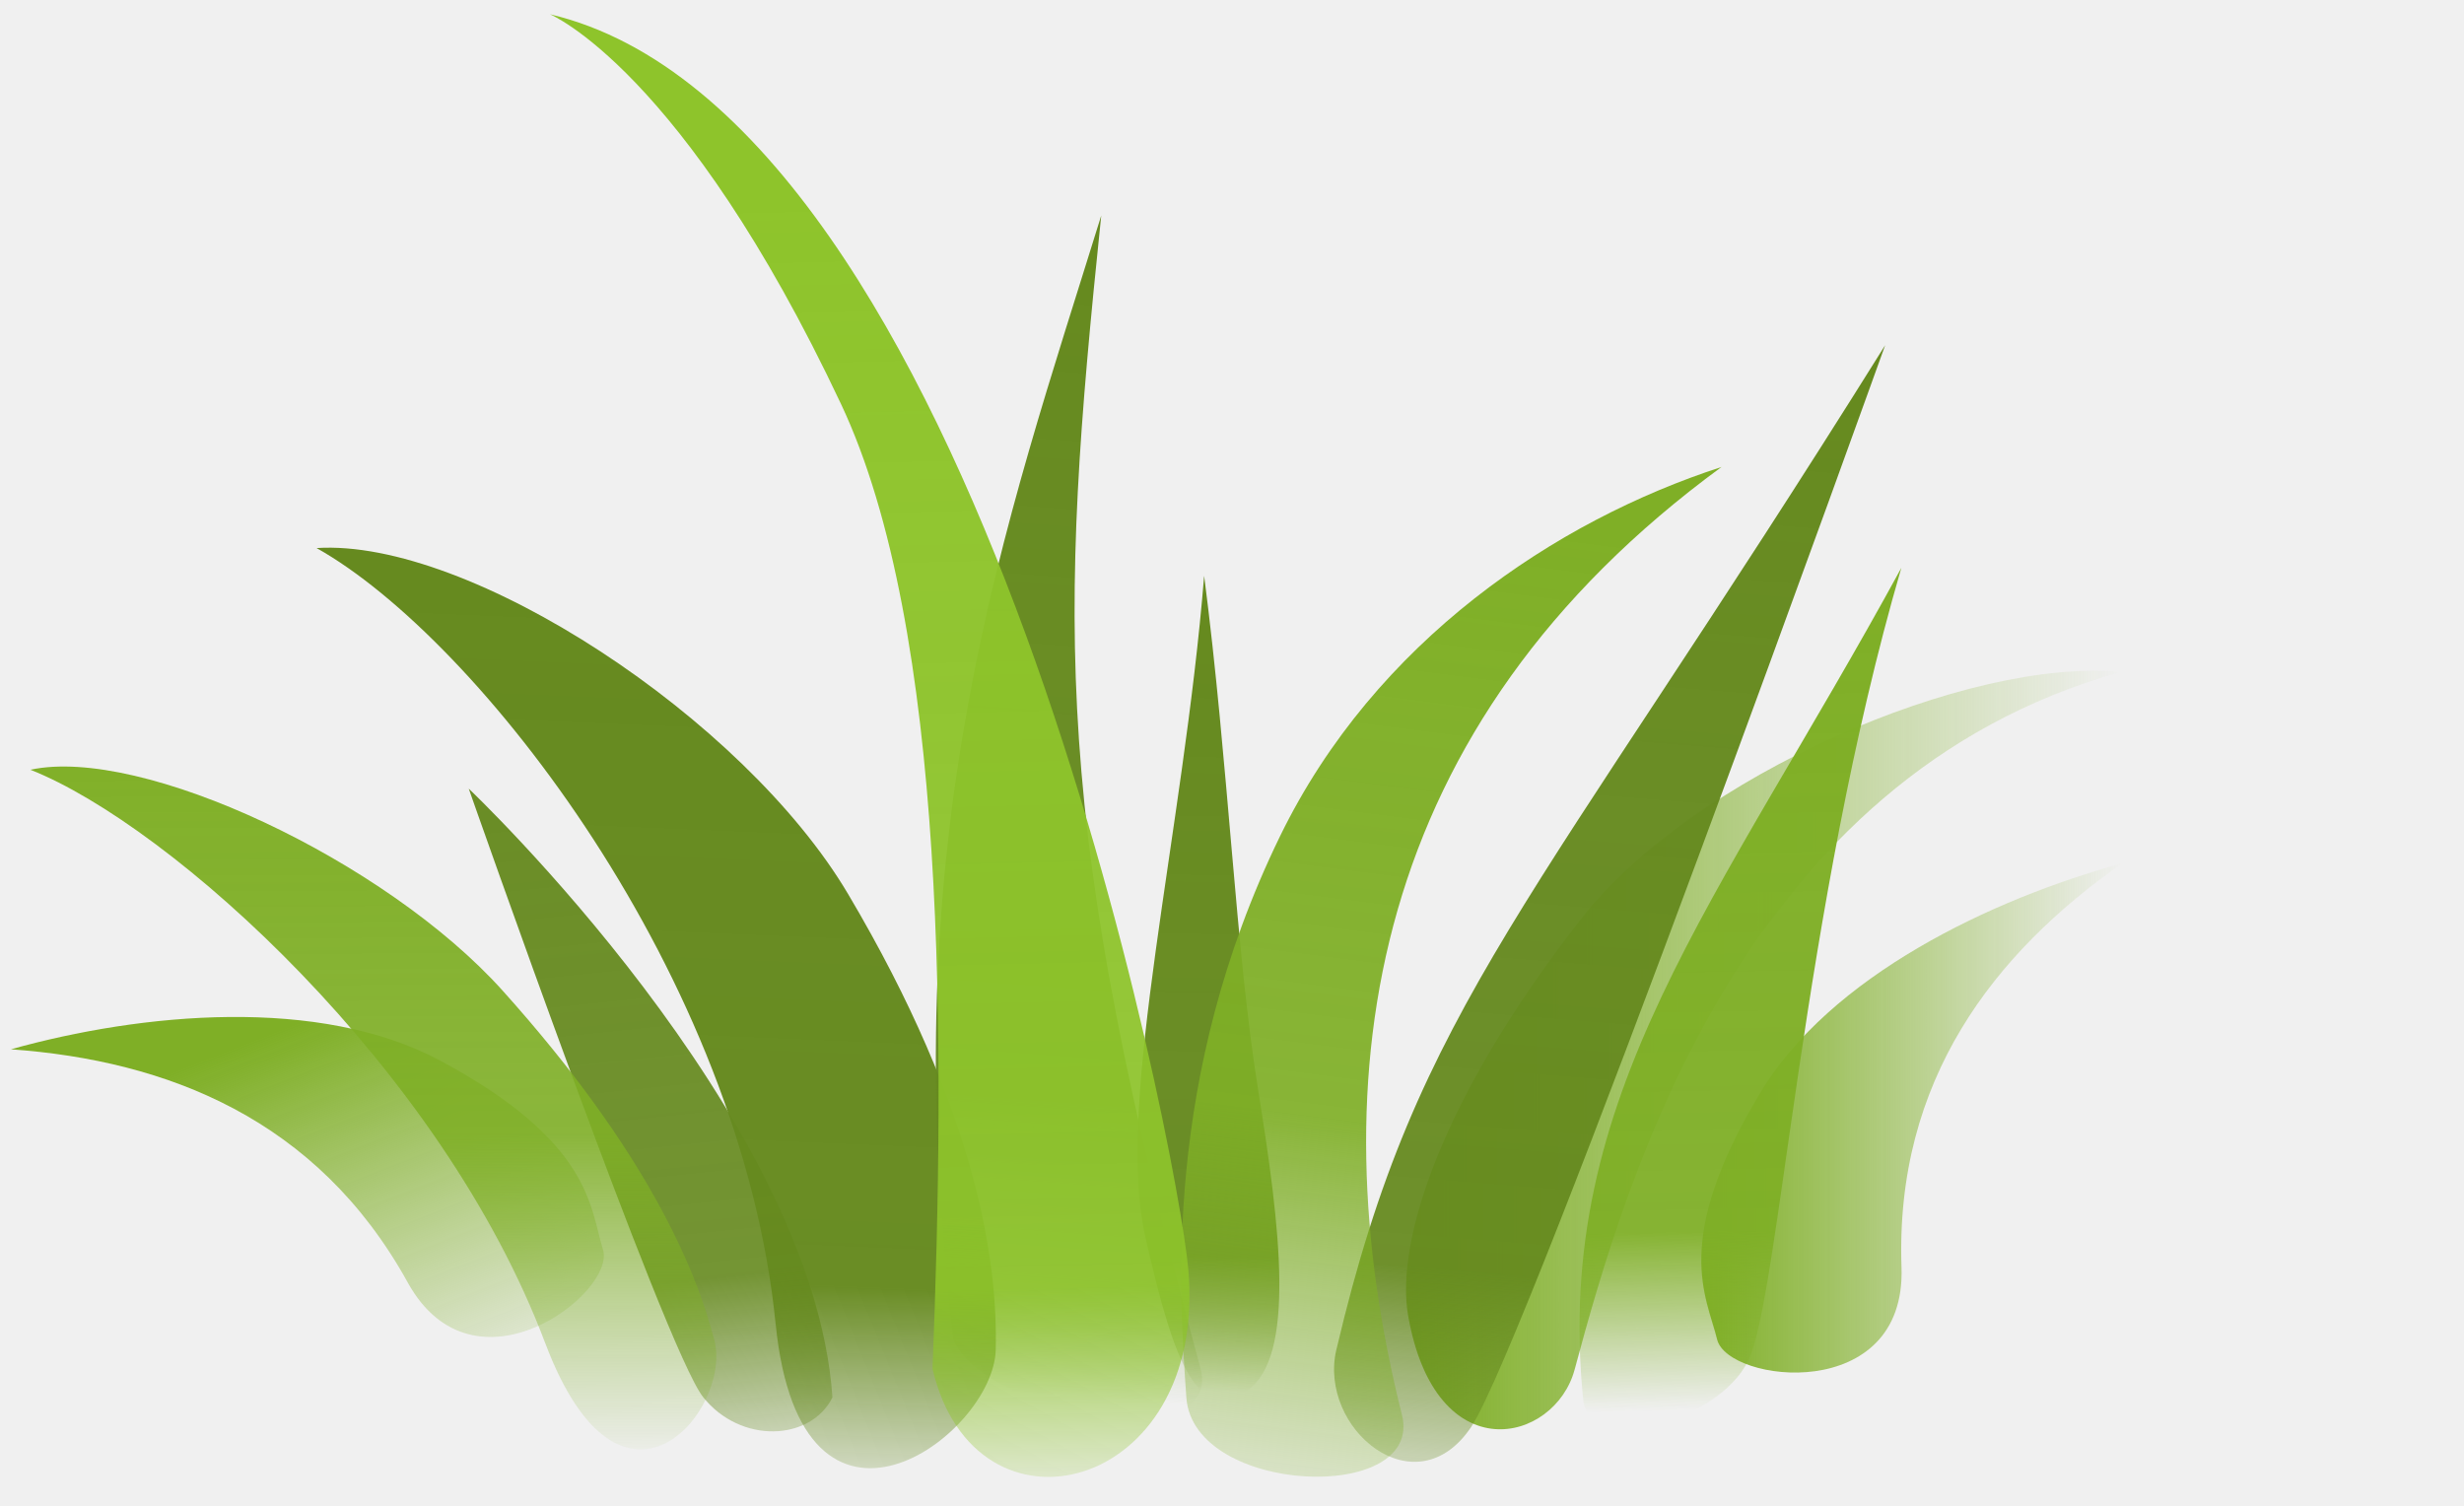
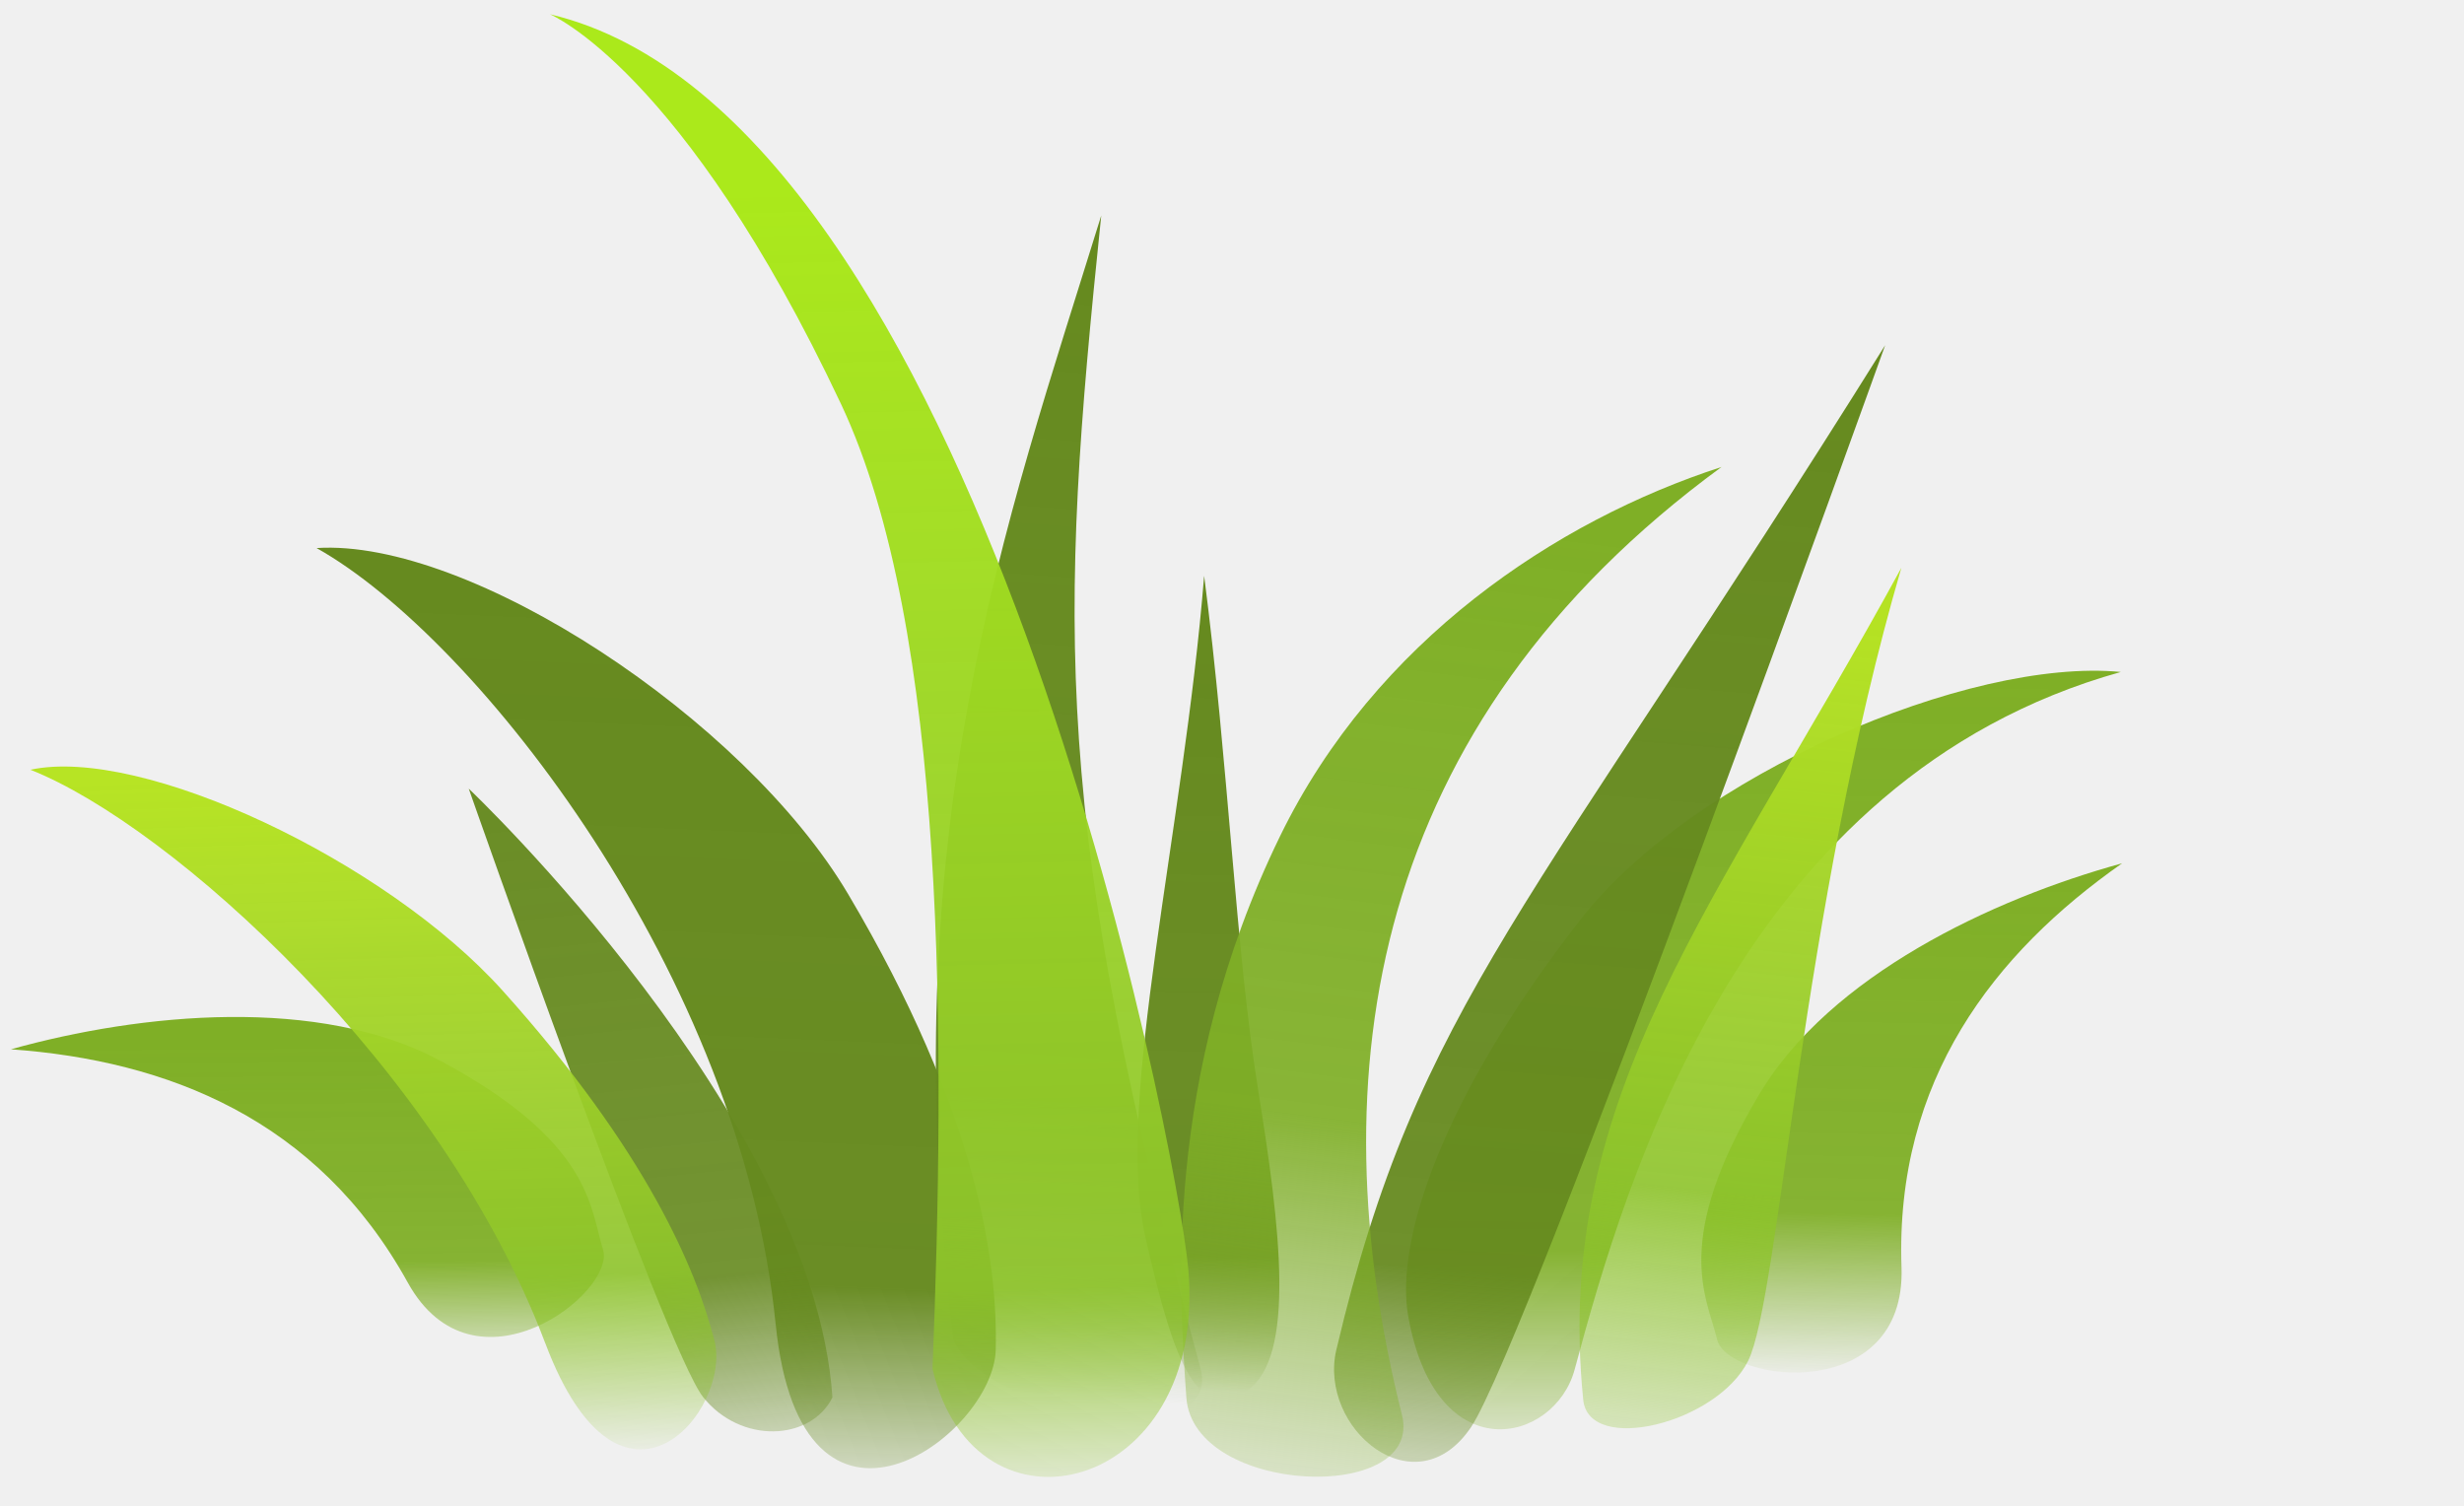
<svg xmlns="http://www.w3.org/2000/svg" xmlns:xlink="http://www.w3.org/1999/xlink" width="180" height="110" viewBox="0 0 47.625 29.104" version="1.1" id="svg2787" xml:space="preserve">
  <defs id="defs2784">
-     <linearGradient id="linearGradient60">
-       <stop style="stop-color:#7faf26;stop-opacity:1;" offset="0" id="stop58" />
-       <stop style="stop-color:#7faf26;stop-opacity:0.937;" offset="0.78" id="stop59" />
-       <stop style="stop-color:#7faf26;stop-opacity:0;" offset="1" id="stop60" />
+     <linearGradient id="linearGradient65">
+       <stop style="stop-color:#b5e223;stop-opacity:1;" offset="0" id="stop66" />
+       <stop style="stop-color:#8ec42b;stop-opacity:0.902;" offset="0.622" id="stop68" />
+       <stop style="stop-color:#8ec42b;stop-opacity:0;" offset="1" id="stop67" />
+     </linearGradient>
+     <linearGradient id="linearGradient62">
+       <stop style="stop-color:#b7e424;stop-opacity:1;" offset="0" id="stop63" />
+       <stop style="stop-color:#8ec42b;stop-opacity:0.898;" offset="0.726" id="stop65" />
+       <stop style="stop-color:#8ec42b;stop-opacity:0;" offset="1" id="stop64" />
+     </linearGradient>
+     <linearGradient id="linearGradient61">
+       <stop style="stop-color:#7faf26;stop-opacity:1;" offset="0" id="stop60" />
+       <stop style="stop-color:#7faf26;stop-opacity:0.937;" offset="0.71" id="stop62" />
+       <stop style="stop-color:#7faf26;stop-opacity:0;" offset="1" id="stop61" />
    </linearGradient>
    <linearGradient id="linearGradient57">
      <stop style="stop-color:#7faf26;stop-opacity:1;" offset="0" id="stop55" />
-       <stop style="stop-color:#7faf26;stop-opacity:0.937;" offset="0.072" id="stop56" />
+       <stop style="stop-color:#7faf26;stop-opacity:0.937;" offset="0.634" id="stop56" />
      <stop style="stop-color:#7faf26;stop-opacity:0;" offset="1" id="stop57" />
    </linearGradient>
    <linearGradient id="linearGradient51">
      <stop style="stop-color:#7faf26;stop-opacity:1;" offset="0" id="stop50" />
      <stop style="stop-color:#7faf26;stop-opacity:0.918;" offset="0.57" id="stop52" />
      <stop style="stop-color:#7faf26;stop-opacity:0;" offset="1" id="stop51" />
    </linearGradient>
-     <linearGradient id="linearGradient48">
-       <stop style="stop-color:#7faf26;stop-opacity:1;" offset="0" id="stop47" />
-       <stop style="stop-color:#7faf26;stop-opacity:0.894;" offset="0.562" id="stop49" />
-       <stop style="stop-color:#7faf26;stop-opacity:0;" offset="1" id="stop48" />
-     </linearGradient>
    <linearGradient id="linearGradient45">
      <stop style="stop-color:#7faf26;stop-opacity:1;" offset="0" id="stop44" />
-       <stop style="stop-color:#7faf26;stop-opacity:0.937;" offset="0.062" id="stop46" />
-       <stop style="stop-color:#7faf26;stop-opacity:0;" offset="1" id="stop45" />
+       <stop style="stop-color:#7faf26;stop-opacity:0.937;" offset="0.631" id="stop46" />
+       <stop style="stop-color:#7faf26;stop-opacity:0;" offset="0.93" id="stop45" />
    </linearGradient>
    <linearGradient id="linearGradient29">
      <stop style="stop-color:#7faf26;stop-opacity:1;" offset="0" id="stop30" />
      <stop style="stop-color:#7faf26;stop-opacity:0;" offset="1" id="stop31" />
    </linearGradient>
    <linearGradient id="linearGradient28">
      <stop style="stop-color:#668a1f;stop-opacity:1;" offset="0" id="stop27" />
      <stop style="stop-color:#668a1f;stop-opacity:0.937;" offset="0.765" id="stop29" />
      <stop style="stop-color:#668a1f;stop-opacity:0;" offset="1" id="stop28" />
    </linearGradient>
    <linearGradient id="linearGradient25">
      <stop style="stop-color:#668a1f;stop-opacity:1;" offset="0" id="stop24" />
      <stop style="stop-color:#668a1f;stop-opacity:0.957;" offset="0.826" id="stop26" />
      <stop style="stop-color:#668a1f;stop-opacity:0;" offset="1" id="stop25" />
    </linearGradient>
    <linearGradient id="linearGradient22">
      <stop style="stop-color:#668a1f;stop-opacity:1;" offset="0" id="stop21" />
      <stop style="stop-color:#668a1f;stop-opacity:0.953;" offset="0.728" id="stop23" />
      <stop style="stop-color:#668a1f;stop-opacity:0;" offset="1" id="stop22" />
    </linearGradient>
    <linearGradient id="linearGradient19">
      <stop style="stop-color:#668a1f;stop-opacity:1;" offset="0" id="stop18" />
      <stop style="stop-color:#668a1f;stop-opacity:0.902;" offset="0.757" id="stop20" />
      <stop style="stop-color:#668a1f;stop-opacity:0;" offset="1" id="stop19" />
    </linearGradient>
    <linearGradient id="linearGradient16">
      <stop style="stop-color:#668a1f;stop-opacity:1;" offset="0" id="stop15" />
      <stop style="stop-color:#668a1f;stop-opacity:0.973;" offset="0.746" id="stop17" />
      <stop style="stop-color:#668a1f;stop-opacity:0;" offset="1" id="stop16" />
    </linearGradient>
    <linearGradient id="linearGradient5">
      <stop style="stop-color:#668a1f;stop-opacity:1;" offset="0" id="stop6" />
      <stop style="stop-color:#668a1f;stop-opacity:0;" offset="1" id="stop7" />
    </linearGradient>
    <linearGradient id="linearGradient1">
-       <stop style="stop-color:#8ec42b;stop-opacity:1;" offset="0" id="stop3" />
+       <stop style="stop-color:#abe91b;stop-opacity:1;" offset="0" id="stop3" />
      <stop style="stop-color:#8ec42b;stop-opacity:0.914;" offset="0.822" id="stop5" />
      <stop style="stop-color:#8ec42b;stop-opacity:0;" offset="1" id="stop4" />
    </linearGradient>
    <mask maskUnits="userSpaceOnUse" id="mask10222">
      <circle style="fill:#ffffff;fill-opacity:1;fill-rule:evenodd;stroke-width:0.224" id="circle10224" cx="13.229" cy="14.817" r="11" />
    </mask>
    <radialGradient xlink:href="#linearGradient21516" id="radialGradient21518" cx="-7.833" cy="20.577" fx="-7.833" fy="20.577" r="6.366" gradientTransform="matrix(1.522001,0.04167771,-0.04066124,0.4355475,38.25531,29.55475)" gradientUnits="userSpaceOnUse" />
    <linearGradient id="linearGradient21516">
      <stop style="stop-color:#010101;stop-opacity:1;" offset="0" id="stop21512" />
      <stop style="stop-color:#010101;stop-opacity:0.933;" offset="0.191" id="stop1" />
      <stop style="stop-color:#010101;stop-opacity:0.047;" offset="0.875" id="stop2" />
      <stop style="stop-color:#010101;stop-opacity:0.009;" offset="1" id="stop21514" />
    </linearGradient>
    <filter style="color-interpolation-filters:sRGB" id="filter1" x="-0.028" y="-0.046" width="1.057" height="1.092">
      <feGaussianBlur stdDeviation="0.197 0.065" id="feGaussianBlur1" />
    </filter>
    <filter style="color-interpolation-filters:sRGB" id="filter2" x="-0.12" y="-0.36" width="1.24" height="1.719">
      <feGaussianBlur stdDeviation="0.466" id="feGaussianBlur2" />
    </filter>
    <linearGradient xlink:href="#linearGradient15170" id="linearGradient15172" x1="-15.649" y1="17.282" x2="2.072" y2="20.393" gradientUnits="userSpaceOnUse" gradientTransform="matrix(0.6845767,0,0,0.7304366,-7.945274,38.09015)" />
    <linearGradient id="linearGradient15170">
      <stop style="stop-color:#dccd9a;stop-opacity:1;" offset="0" id="stop15166" />
      <stop style="stop-color:#aa4400;stop-opacity:0.938;" offset="1" id="stop15168" />
    </linearGradient>
    <linearGradient xlink:href="#linearGradient17471" id="linearGradient17473" x1="-17.019" y1="7.672" x2="3.337" y2="7.662" gradientUnits="userSpaceOnUse" gradientTransform="matrix(0.711392,0,0,0.6077526,-7.818108,38.74374)" />
    <linearGradient id="linearGradient17471">
      <stop style="stop-color:#fae8c9;stop-opacity:1;" offset="0" id="stop17467" />
      <stop style="stop-color:#dc8427;stop-opacity:1;" offset="1" id="stop17469" />
    </linearGradient>
    <linearGradient xlink:href="#linearGradient21349" id="linearGradient21351" x1="-15.673" y1="6.808" x2="2.096" y2="6.808" gradientUnits="userSpaceOnUse" gradientTransform="matrix(0.7360405,0,0,0.6723054,-7.669073,38.4624)" />
    <linearGradient id="linearGradient21349">
      <stop style="stop-color:#c38e66;stop-opacity:1;" offset="0" id="stop21345" />
      <stop style="stop-color:#8b5b37;stop-opacity:1;" offset="1" id="stop21347" />
    </linearGradient>
    <linearGradient xlink:href="#linearGradient16633" id="linearGradient16635" x1="-17.009" y1="10.926" x2="3.432" y2="10.926" gradientUnits="userSpaceOnUse" gradientTransform="matrix(0.6845767,0,0,0.4823998,-7.945274,40.05489)" />
    <linearGradient id="linearGradient16633">
      <stop style="stop-color:#d7b088;stop-opacity:1;" offset="0" id="stop16629" />
      <stop style="stop-color:#8c2d07;stop-opacity:1;" offset="1" id="stop16631" />
    </linearGradient>
    <linearGradient xlink:href="#linearGradient1" id="linearGradient4" x1="19.878" y1="3.51" x2="20.491" y2="29.511" gradientUnits="userSpaceOnUse" />
    <linearGradient xlink:href="#linearGradient5" id="linearGradient7" x1="-3.777" y1="38.324" x2="0.344" y2="38.324" gradientUnits="userSpaceOnUse" />
    <linearGradient xlink:href="#linearGradient5" id="linearGradient8" x1="-24.675" y1="40.127" x2="-16.702" y2="40.127" gradientUnits="userSpaceOnUse" />
    <linearGradient xlink:href="#linearGradient5" id="linearGradient9" x1="-10.179" y1="39.913" x2="-3.573" y2="39.913" gradientUnits="userSpaceOnUse" />
    <linearGradient xlink:href="#linearGradient5" id="linearGradient10" x1="-18.065" y1="40.305" x2="-12.199" y2="40.305" gradientUnits="userSpaceOnUse" />
    <linearGradient xlink:href="#linearGradient28" id="linearGradient11" x1="30.635" y1="7.113" x2="28.786" y2="30.014" gradientUnits="userSpaceOnUse" />
    <linearGradient xlink:href="#linearGradient25" id="linearGradient12" x1="23.287" y1="11.792" x2="22.978" y2="26.893" gradientUnits="userSpaceOnUse" />
    <linearGradient xlink:href="#linearGradient22" id="linearGradient13" x1="21.588" y1="5.285" x2="19.985" y2="26.936" gradientUnits="userSpaceOnUse" />
    <linearGradient xlink:href="#linearGradient19" id="linearGradient14" x1="11.66" y1="10.354" x2="13.64" y2="29.355" gradientUnits="userSpaceOnUse" />
    <linearGradient xlink:href="#linearGradient16" id="linearGradient15" x1="12.169" y1="11.031" x2="11.398" y2="29.282" gradientUnits="userSpaceOnUse" />
    <linearGradient xlink:href="#linearGradient29" id="linearGradient31" x1="20.583" y1="20.835" x2="24.058" y2="20.835" gradientUnits="userSpaceOnUse" />
    <linearGradient xlink:href="#linearGradient29" id="linearGradient32" x1="26.972" y1="11.202" x2="35.475" y2="11.202" gradientUnits="userSpaceOnUse" />
    <linearGradient xlink:href="#linearGradient29" id="linearGradient33" x1="23.982" y1="25.375" x2="29.917" y2="25.375" gradientUnits="userSpaceOnUse" />
    <linearGradient xlink:href="#linearGradient29" id="linearGradient34" x1="22.803" y1="14.275" x2="25.882" y2="14.275" gradientUnits="userSpaceOnUse" />
    <linearGradient xlink:href="#linearGradient29" id="linearGradient35" x1="19.332" y1="29.624" x2="23.245" y2="29.624" gradientUnits="userSpaceOnUse" />
    <linearGradient xlink:href="#linearGradient29" id="linearGradient36" x1="15.742" y1="21.221" x2="21.202" y2="21.221" gradientUnits="userSpaceOnUse" />
    <linearGradient xlink:href="#linearGradient29" id="linearGradient37" x1="26.471" y1="11.241" x2="35.377" y2="11.241" gradientUnits="userSpaceOnUse" />
    <linearGradient xlink:href="#linearGradient29" id="linearGradient38" x1="26.329" y1="11.473" x2="36.088" y2="11.473" gradientUnits="userSpaceOnUse" />
    <linearGradient xlink:href="#linearGradient29" id="linearGradient39" x1="26.436" y1="11.796" x2="34.415" y2="11.796" gradientUnits="userSpaceOnUse" />
    <linearGradient xlink:href="#linearGradient29" id="linearGradient40" x1="26.298" y1="21.169" x2="30.746" y2="21.169" gradientUnits="userSpaceOnUse" />
    <linearGradient xlink:href="#linearGradient51" id="linearGradient41" x1="27.233" y1="9.784" x2="24.573" y2="30.535" gradientUnits="userSpaceOnUse" />
-     <linearGradient xlink:href="#linearGradient29" id="linearGradient42" x1="27.176" y1="20.295" x2="40.992" y2="20.295" gradientUnits="userSpaceOnUse" />
-     <linearGradient xlink:href="#linearGradient48" id="linearGradient43" x1="5.988" y1="13.714" x2="6.044" y2="28.365" gradientUnits="userSpaceOnUse" />
-     <linearGradient xlink:href="#linearGradient45" id="linearGradient44" x1="32.883" y1="21.607" x2="41.017" y2="21.607" gradientUnits="userSpaceOnUse" />
-     <linearGradient xlink:href="#linearGradient60" id="linearGradient54" x1="35.452" y1="11.501" x2="35.752" y2="27.201" gradientUnits="userSpaceOnUse" />
-     <linearGradient xlink:href="#linearGradient57" id="linearGradient55" x1="4.8" y1="20.151" x2="7.95" y2="28.201" gradientUnits="userSpaceOnUse" />
+     <linearGradient xlink:href="#linearGradient61" id="linearGradient42" x1="34.127" y1="12.895" x2="33.892" y2="28.846" gradientUnits="userSpaceOnUse" />
+     <linearGradient xlink:href="#linearGradient45" id="linearGradient44" x1="35.533" y1="16.507" x2="35.316" y2="27.507" gradientUnits="userSpaceOnUse" />
+     <linearGradient xlink:href="#linearGradient57" id="linearGradient55" x1="4.8" y1="20.151" x2="4.85" y2="26.851" gradientUnits="userSpaceOnUse" />
+     <linearGradient xlink:href="#linearGradient62" id="linearGradient64" x1="6.488" y1="14.964" x2="6.894" y2="28.465" gradientUnits="userSpaceOnUse" />
+     <linearGradient xlink:href="#linearGradient65" id="linearGradient67" x1="35.03" y1="11.94" x2="33.1" y2="29.841" gradientUnits="userSpaceOnUse" />
  </defs>
  <g id="layer1">
    <path style="opacity:1;fill:url(#linearGradient15);fill-opacity:1;stroke:#fff7f7;stroke-width:0;stroke-dasharray:none" d="M 14.991,25.586 C 14.327,18.887 9.244,12.346 6.119,10.593 c 2.949,-0.19 8.259,3.288 10.272,6.685 2.513,4.239 2.895,7.151 2.855,8.812 -0.041,1.662 -3.766,4.426 -4.254,-0.504 z" id="path1-3-7" />
    <path style="opacity:1;fill:url(#linearGradient14);fill-opacity:1;stroke:#fff7f7;stroke-width:0;stroke-dasharray:none" d="m 16.09,27.01 c -0.42,0.841 -1.772,0.909 -2.501,-0.008 -0.729,-0.917 -4.529,-11.759 -4.529,-11.759 0,0 6.656,6.306 7.03,11.767 z" id="path3" />
    <path style="opacity:1;fill:url(#linearGradient13);fill-opacity:1;stroke:#fff7f7;stroke-width:0;stroke-dasharray:none" d="m 18.427,25.888 c 0.6,1.456 5.236,2.257 4.777,0.565 -2.879,-10.629 -2.745,-14.327 -1.919,-22.287 -1.853,5.983 -4.052,11.941 -2.858,21.722 z" id="path3-1-9" />
    <path style="opacity:1;fill:url(#linearGradient12);fill-opacity:1;stroke:#fff7f7;stroke-width:0;stroke-dasharray:none" d="m 23.274,11.129 c -0.397,4.946 -1.721,10.156 -1.144,12.742 0.577,2.586 1.047,3.645 1.982,3 0.934,-0.645 0.638,-3.13 0.205,-5.808 -0.433,-2.678 -0.574,-6.313 -1.043,-9.934 z" id="path4" />
    <path style="opacity:1;fill:url(#linearGradient55);fill-opacity:1;stroke:#fff7f7;stroke-width:0;stroke-dasharray:none" d="M 7.88,24.787 C 6.132,21.623 3.227,20.498 0.211,20.281 2.734,19.577 6.174,19.246 8.513,20.503 c 2.92,1.568 2.887,2.824 3.142,3.651 0.255,0.827 -2.489,2.961 -3.775,0.633 z" id="path1" />
    <path style="opacity:1;fill:url(#linearGradient44);fill-opacity:1;stroke:#fff7f7;stroke-width:0;stroke-dasharray:none" d="m 36.753,24.491 c -0.126,-3.612 1.788,-6.07 4.264,-7.805 -2.526,0.692 -5.647,2.176 -7.008,4.456 -1.699,2.846 -1.026,3.906 -0.82,4.747 0.206,0.841 3.657,1.261 3.564,-1.397 z" id="path1-0" />
-     <path style="opacity:1;fill:url(#linearGradient43);fill-opacity:1;stroke:#fff7f7;stroke-width:0;stroke-dasharray:none" d="M 10.538,25.96 C 8.541,20.655 3.301,15.95 0.588,14.878 2.734,14.411 7.455,16.634 9.712,19.144 c 2.816,3.133 3.754,5.428 4.097,6.766 0.343,1.337 -1.801,3.953 -3.27,0.05 z" id="path1-3" />
+     <path style="opacity:1;fill:url(#linearGradient64);fill-opacity:1;stroke:#fff7f7;stroke-width:0;stroke-dasharray:none" d="M 10.538,25.96 C 8.541,20.655 3.301,15.95 0.588,14.878 2.734,14.411 7.455,16.634 9.712,19.144 c 2.816,3.133 3.754,5.428 4.097,6.766 0.343,1.337 -1.801,3.953 -3.27,0.05 z" id="path1-3" />
    <path style="opacity:1;fill:url(#linearGradient42);fill-opacity:1;stroke:#fff7f7;stroke-width:0;stroke-dasharray:none" d="m 30.435,26.472 c 0.991,-3.692 3.242,-11.441 10.557,-13.484 -2.938,-0.285 -8.281,2.011 -10.437,4.776 -2.691,3.451 -3.593,6.223 -3.337,7.673 0.534,3.021 2.835,2.458 3.217,1.034 z" id="path1-3-7-2" />
    <path style="opacity:1;fill:url(#linearGradient11);fill-opacity:1;stroke:#fff7f7;stroke-width:0;stroke-dasharray:none" d="m 25.83,26.083 c -0.359,1.527 1.526,3.102 2.603,1.501 1.076,-1.601 8.004,-20.912 8.004,-20.912 -6.833,10.94 -9.033,12.725 -10.606,19.411 z" id="path3-1" />
    <path style="opacity:1;fill:url(#linearGradient41);fill-opacity:1;stroke:#fff7f7;stroke-width:0;stroke-dasharray:none" d="M 33.274,9.026 C 30.079,10.06 26.579,12.392 24.743,16.158 c -2.291,4.7 -1.942,8.958 -1.813,10.851 0.129,1.893 4.602,2.067 4.167,0.336 C 25.444,20.765 26.47,14.008 33.274,9.026 Z" id="path1-3-7-3" />
    <path style="opacity:1;fill:url(#linearGradient4);fill-opacity:1;stroke:#fff7f7;stroke-width:0;stroke-dasharray:none" d="M 18.024,26.455 C 18.268,20.259 18.316,12.18 16.255,7.808 13.204,1.335 10.628,0.275 10.628,0.275 18.91,2.227 22.765,22.216 22.969,24.541 c 0.378,4.318 -4.126,5.435 -4.945,1.915 z" id="path2" />
-     <path style="opacity:1;fill:url(#linearGradient54);fill-opacity:1;stroke:#fff7f7;stroke-width:0;stroke-dasharray:none" d="m 30.601,27.055 c 0.107,1.066 2.587,0.458 3.188,-0.753 0.6,-1.212 1.033,-8.725 2.961,-15.327 -3.553,6.512 -6.742,10.196 -6.149,16.08 z" id="path3-0" />
+     <path style="opacity:1;fill:url(#linearGradient67);fill-opacity:1;stroke:#fff7f7;stroke-width:0;stroke-dasharray:none" d="m 30.601,27.055 c 0.107,1.066 2.587,0.458 3.188,-0.753 0.6,-1.212 1.033,-8.725 2.961,-15.327 -3.553,6.512 -6.742,10.196 -6.149,16.08 z" id="path3-0" />
    <path style="fill:#409517;fill-opacity:1;stroke:#fff7f7;stroke-width:0" d="m -11.727,42.498 c 0.143,-3.042 -0.995,-5.915 -2.358,-6.535 -1.976,-0.9 -4.798,0.022 -7.437,3.703 -0.288,0.402 0.314,0.135 0.932,-0.657 0.584,-0.748 3.366,-4.025 6.261,-2.611 0.817,0.399 1.511,2.174 1.739,3.431 0.336,1.848 0.054,3.214 0.863,2.67 z" id="path15" />
    <path id="path21510" style="opacity:0.189;fill:url(#radialGradient21518);fill-rule:evenodd;stroke-width:0.242;filter:url(#filter1)" transform="matrix(1.034154,-0.02989991,0.03742146,1.057087,-40.59852,14.27281)" d="m 33.591,39.179 c 3e-6,0.521 -2.154,1.689 -8.391,1.45 -5.692,-0.219 -8.034,-1.278 -8.034,-1.8 2e-6,-0.521 -1.982,-1.694 7.848,-1.565 10.106,0.132 8.576,1.394 8.576,1.915 z" />
    <ellipse style="opacity:0.28;mix-blend-mode:normal;fill:#000000;fill-opacity:1;stroke:#ffffff;stroke-width:0;stroke-linecap:round;filter:url(#filter2)" id="path2-6" cx="15.38" cy="38.044" rx="4.667" ry="1.556" transform="matrix(0.9457774,0,0,0.9335553,-26.96361,18.21549)" />
    <path id="path14647-2-1-5" style="fill:url(#linearGradient15172);fill-opacity:1;fill-rule:evenodd;stroke:#44b2c8;stroke-width:0;stroke-dasharray:none;stroke-opacity:1" d="m -18.568,46.123 1.696,7.371 c 4e-5,0.999 2.177,1.558 4.164,1.558 1.987,-1.7e-5 4.127,-0.559 4.127,-1.558 l 1.961,-7.371 z" />
    <path id="path14647-5" style="fill:url(#linearGradient17473);fill-opacity:1;fill-rule:evenodd;stroke:#44b2c8;stroke-width:0;stroke-dasharray:none;stroke-opacity:1" d="m -12.647,41.357 c -4.02,-1.9e-5 -7.278,0.917 -7.278,2.049 -5.29e-4,1.132 3.153,2.118 7.173,2.118 4.02,2e-5 7.272,-0.855 7.265,-2.118 -8.6e-5,-1.132 -3.14,-2.049 -7.159,-2.049 z m -0.015,0.646 c 3.491,3.5e-5 6.361,0.507 6.36,1.317 1.18e-4,0.81 -2.816,1.276 -6.307,1.276 -3.491,1.2e-5 -6.334,-0.466 -6.334,-1.276 -1.19e-4,-0.81 2.789,-1.317 6.28,-1.317 z" />
    <path id="path14647-9-6" style="fill:url(#linearGradient21351);fill-opacity:1;fill-rule:evenodd;stroke:#44b2c8;stroke-width:0;stroke-dasharray:none;stroke-opacity:1" d="m -12.666,41.902 c -3.612,-1.4e-5 -6.412,0.689 -6.357,1.455 -0.036,0.281 0.445,0.596 0.901,0.633 1.243,-0.718 3.062,-0.975 5.612,-0.976 2.433,5.7e-5 4.45,0.203 5.734,0.869 0.28,-0.118 0.63,-0.297 0.631,-0.489 1.25e-4,-0.896 -2.909,-1.492 -6.521,-1.492 z" />
    <path id="path14647-9-3" style="fill:#362c25;fill-opacity:1;fill-rule:evenodd;stroke:#44b2c8;stroke-width:0;stroke-dasharray:none;stroke-opacity:1" d="m -12.48,42.976 c -2.385,2.52e-4 -4.473,0.223 -5.819,0.98 0.975,0.469 3.31,0.752 5.738,0.752 2.563,-3.07e-4 4.916,-0.333 5.801,-0.84 -1.512,-0.714 -3.444,-0.892 -5.72,-0.892 z" />
    <path id="path14647-2-2" style="fill:url(#linearGradient16635);fill-opacity:1;fill-rule:evenodd;stroke:#44b2c8;stroke-width:0;stroke-dasharray:none;stroke-opacity:1" d="m -19.71,43.865 0.466,1.185 c 0.194,0.492 0.407,0.997 0.579,1.401 0.42,0.984 4.004,1.013 5.912,1.02 3.202,0.012 6.185,-0.593 6.591,-1.965 l 0.467,-1.578 c -0.374,0.621 -3.776,1.322 -7.182,1.322 -3.406,-4.15e-4 -6.251,-0.606 -6.832,-1.385 z" />
    <path id="path14" style="fill:#409517;fill-opacity:1;stroke:#fff7f7;stroke-width:0" d="m -4.372,24.095 c -2.325,0.523 -1.747,3.245 0.038,3.133 0.724,-0.045 0.744,-0.778 0.264,-0.652 -1.765,0.465 -1.859,-1.78 0.028,-2.146 3.04,-0.59 3.604,2.928 1.971,4.425 -1.388,1.272 -2.834,1.653 -3.967,2.432 -2.302,1.582 -3.328,3.58 -4.08,5.609 -0.32,0.863 -1.149,3.308 -1.152,4.688 -0.003,1.413 0.272,1.132 0.564,0.93 0.191,-3.252 1.354,-8.029 4.771,-10.683 1.707,-1.326 2.702,-1.427 4.072,-2.568 2.153,-1.793 1.125,-5.986 -2.509,-5.168 z" />
    <path id="path16" style="fill:#409517;fill-opacity:1;stroke:#fff7f7;stroke-width:0" d="m 1.599,35.51 c -0.295,0.004 -0.464,0.175 -0.502,0.391 -0.059,0.344 0.315,0.314 0.467,0.222 0.152,-0.092 0.458,-0.038 0.451,0.21 -0.011,0.415 -0.342,0.67 -0.515,0.774 -0.745,0.444 -1.963,-0.299 -4.09,-0.933 -3.39,-1.009 -4.684,2.534 -6.435,5.806 -0.07,2.503 0.187,0.421 1.788,-2.246 1.601,-2.666 3.025,-3.674 5.125,-3.011 1.123,0.355 2.465,1.44 3.737,0.785 0.854,-0.439 1.008,-1.35 0.476,-1.793 -0.156,-0.13 -0.325,-0.209 -0.502,-0.206 z" />
    <path style="fill:#409517;fill-opacity:1;stroke:#fff7f7;stroke-width:0" d="m -11.762,42.561 c -0.438,-0.983 1.606,-4.933 0.534,-10.866 -0.544,-3.006 0.774,-7.153 -1.915,-9.014 -3.605,-2.496 -7.892,0.716 -8.96,3.521 -1.029,2.702 1.508,3.676 2.133,2.916 0.747,-0.909 -0.301,-1.088 -0.522,-0.58 -0.221,0.508 -1.181,-0.133 -1.294,-1.138 -0.164,-1.463 0.823,-1.98 1.609,-3.086 0.993,-1.397 3.761,-2.93 6.682,-1.165 2.521,1.524 0.968,5.812 1.905,10.037 0.551,2.486 -0.596,6.052 -0.504,8.354 0.098,2.464 0.442,2.004 0.333,1.021 z" id="path17" />
    <path style="fill:#409517;fill-opacity:1;stroke:#fff7f7;stroke-width:0" d="m -12.779,42.079 c -0.548,-0.758 0.055,-2.144 -0.83,-2.332 -0.678,-0.144 -1.047,0.685 -1.243,0.739 -0.196,0.054 -0.818,-0.349 -0.458,-0.376 0.36,-0.027 0.475,-0.164 0.736,-0.47 0.165,-0.194 0.657,-0.394 1.243,-0.215 0.944,0.289 0.719,1.902 1.055,2.158 0.272,0.208 -0.012,1.034 -0.502,0.497 z" id="path19" />
    <g id="g6" transform="matrix(1.049218,0,0,1.040662,-41.29677,12.99004)">
      <path style="fill:#8ec42b;fill-opacity:1;stroke:#fff7f7;stroke-width:0" d="m 29.167,19.691 c -0.072,-0.06 -0.397,-2.013 -1.788,-1.579 -0.765,0.239 -1.529,1.897 -0.708,2.828 0.821,0.931 2.474,1.802 2.991,2.184 0.517,0.382 0.81,1.253 0.899,1.384 0.09,0.131 0.225,0.179 0.202,-0.107 -0.022,-0.286 0.067,-1.42 0.607,-2.219 0.54,-0.799 0.933,-2.1 0.675,-2.685 -0.259,-0.585 -0.852,-0.998 -1.45,-0.978 -1.478,0.049 -1.034,1.217 -1.428,1.173 z" id="path20" />
      <path style="fill:url(#linearGradient40);fill-opacity:1;stroke:#fff7f7;stroke-width:0" d="m 29.156,19.467 c -0.081,-0.509 -0.328,-0.992 -0.838,-1.228 -0.51,-0.236 -1.344,-0.173 -1.667,0.315 -0.323,0.488 -0.782,1.795 0.493,2.709 1.276,0.913 2.075,1.15 2.484,1.48 0.408,0.331 0.831,0.992 0.916,1.276 0.085,0.283 0.283,0.409 0.167,-0.425 -0.39,-2.793 -1.476,-3.639 -1.554,-4.126 z" id="path21" />
    </g>
    <g id="g54" transform="matrix(0.6937494,-0.1183926,0.03787815,0.7404004,-30.64758,24.73865)">
      <path style="fill:#8ec42b;fill-opacity:1;stroke:#fff7f7;stroke-width:0" d="m 29.764,8.332 c -0.288,-1.011 1.131,-1.178 2.177,-0.909 1.046,0.269 2.06,1.99 2.389,2.468 0.329,0.478 1.136,1.763 0.717,2.63 -0.418,0.867 -0.467,2.216 -0.42,2.781 0.027,0.333 -0.577,0.18 -1.087,-1.076 -0.539,-1.328 -2.787,-1.179 -3.833,-1.388 -1.046,-0.209 -2.248,-2.36 -2.845,-2.868 -0.598,-0.508 -0.712,-1.332 0.411,-1.746 0.586,-0.216 1.074,-0.396 1.606,0.073 0.502,0.444 1.028,0.539 0.885,0.036 z" id="path28" />
      <path style="fill:url(#linearGradient39);fill-opacity:1;stroke:#fff7f7;stroke-width:0" d="m 29.65,8.946 c 0.41,0.233 0.846,0.377 2,1.458 0.514,0.482 1.864,1.825 2.223,2.423 0.359,0.598 0.425,1.759 0.539,2.352 0.056,0.289 -0.728,-0.549 -1.051,-1.597 -0.339,-1.101 -3.379,-0.645 -4.07,-1.365 C 27.801,10.666 25.819,9.508 26.62,8.607 27.34,8.152 28.595,8.346 29.65,8.946 Z" id="path29" />
    </g>
    <g id="g54-9" transform="matrix(-0.7040882,0,0,0.8253447,0.5321988,15.45139)">
      <path style="fill:url(#linearGradient38);fill-opacity:1;stroke:#fff7f7;stroke-width:0" d="m 29.348,9.649 c 0.201,-0.489 -0.604,-1.402 -0.335,-1.728 0.268,-0.326 0.805,-1.043 1.979,-0.75 1.174,0.293 3.791,1.988 4.16,2.51 0.369,0.522 1.275,1.923 0.805,2.868 -0.47,0.945 -0.939,2.901 -1.174,3.162 -0.235,0.261 -0.57,0.261 -0.436,-1.206 0.134,-1.467 -1.776,-1.986 -2.95,-2.214 -1.174,-0.228 -1.623,0.084 -3.554,-1.656 -0.645,-0.581 -2.386,-2.584 -0.977,-2.29 1.409,0.293 1.845,1.206 2.147,1.402 0.302,0.196 0.335,0.196 0.335,-0.098 z" id="path28-1" />
      <path style="fill:#8ec42b;fill-opacity:1;stroke:#fff7f7;stroke-width:0" d="m 29.28,9.682 c 0.553,0.181 1.07,0.024 2.751,1.01 0.678,0.398 2.204,1.539 2.607,2.191 0.403,0.652 0.156,2.338 -0.046,2.566 -0.201,0.228 -0.119,-0.502 -0.152,-1.741 -0.032,-1.213 -2.932,-1.299 -4.375,-1.918 -1.442,-0.619 -1.294,-0.687 -1.983,-1.364 -0.574,-0.564 -1.687,-1.689 -1.586,-2.145 0.101,-0.456 0.939,-0.326 1.241,0 0.302,0.326 0.47,0.782 1.543,1.402 z" id="path29-9" />
    </g>
    <g id="g54-9-4" transform="matrix(0.7040882,0,0,0.7358976,-23.54235,22.74975)">
      <path style="fill:url(#linearGradient37);fill-opacity:1;stroke:#fff7f7;stroke-width:0" d="m 29.16,9.862 c 0.179,-0.448 -0.538,-1.285 -0.299,-1.584 0.239,-0.299 0.717,-0.956 1.763,-0.687 1.046,0.269 3.377,1.823 3.706,2.301 0.329,0.478 1.136,1.763 0.717,2.63 -0.418,0.867 0.373,1.554 0.328,1.865 -0.263,1.795 0.409,-1.142 -4.39,-2.102 -1.046,-0.209 -1.446,0.077 -3.166,-1.518 -0.574,-0.533 -2.126,-2.369 -0.871,-2.1 1.255,0.269 1.644,1.106 1.913,1.285 0.269,0.179 0.299,0.179 0.299,-0.09 z" id="path28-1-0" />
      <path style="fill:#8ec42b;fill-opacity:1;stroke:#fff7f7;stroke-width:0" d="m 29.1,9.892 c 0.493,0.166 0.818,-0.118 2.389,0.66 1.153,0.571 2.055,1.441 2.414,2.038 0.359,0.598 1.421,2.025 1.241,2.234 -0.179,0.209 -0.625,-1.258 -1.57,-1.803 -0.987,-0.569 -2.49,-0.629 -3.775,-1.197 -1.285,-0.568 -1.152,-0.63 -1.767,-1.251 -0.512,-0.517 -1.503,-1.548 -1.413,-1.967 0.09,-0.418 0.837,-0.299 1.106,0 0.269,0.299 0.418,0.717 1.375,1.285 z" id="path29-9-1" />
    </g>
    <g id="g4" transform="matrix(1.045631,0.2172697,-0.2221063,1.036719,-36.48028,9.077265)">
      <path style="fill:url(#linearGradient36);fill-opacity:1;stroke:#fff7f7;stroke-width:0" d="m 20.893,19.34 c -0.472,0.501 -1.304,1.169 -3.013,2.458 -1.709,1.289 -1.731,2.029 -1.889,2.53 -0.157,0.501 -0.472,0.334 0,-1.981 0.472,-2.315 1.282,-2.935 1.664,-3.532 0.382,-0.597 1.889,-1.193 2.564,-0.811 0.675,0.382 1.417,0.764 0.675,1.336 z" id="path36" />
      <path style="fill:#8ec42b;fill-opacity:1;stroke:#fff7f7;stroke-width:0" d="m 20.848,18.338 c -1.349,0.334 -1.574,1.169 -2.204,1.814 -0.63,0.644 -1.322,1.576 -1.799,2.1 -0.652,0.716 -0.944,1.551 -0.27,0.668 0.583,-0.763 1.776,-1.36 1.956,-1.718 0.18,-0.358 1.687,-1.026 2.114,-1.313 0.427,-0.286 1.282,-1.647 0.202,-1.551 z" id="path37" />
    </g>
    <path style="fill:url(#linearGradient10);fill-opacity:1;stroke:#fff7f7;stroke-width:0" d="m -14.461,38.331 c -0.292,0.033 -0.255,-0.392 -0.474,-0.719 -0.219,-0.327 -0.365,-0.981 -1.387,-0.589 -1.022,0.392 -2.19,1.635 -1.569,3.009 0.62,1.374 1.314,2.06 1.095,2.714 -0.219,0.654 -0.365,1.21 0,0.85 0.365,-0.36 1.277,-1.472 2.007,-1.962 0.73,-0.491 2.336,-1.57 2.482,-2.289 0.146,-0.719 0.258,-1.414 -0.438,-1.602 -1.569,-0.425 -1.241,0.654 -1.715,0.589 z" id="path39" />
    <path style="fill:url(#linearGradient9);fill-opacity:1;stroke:#fff7f7;stroke-width:0" d="m -8.07,37.587 c -0.449,-0.258 0.249,-1.341 1.302,-0.957 1.052,0.384 2.377,1.575 2.607,2.19 0.23,0.614 0.814,3.008 0.496,3.775 -0.318,0.768 -0.44,0.988 -0.69,0.131 -0.251,-0.857 -0.491,-1.593 -1.928,-1.853 -1.437,-0.26 -3.422,-0.366 -3.742,-0.984 -0.32,-0.618 -0.132,-1.275 0.515,-1.609 0.634,-0.327 0.973,-0.415 1.507,-0.274 0.26,0.068 0.514,-0.085 -0.066,-0.418 z" id="path38" />
    <path style="fill:url(#linearGradient8);fill-opacity:1;stroke:#fff7f7;stroke-width:0" d="m -19.684,36.566 c -0.369,-0.658 -1.428,-0.211 -2.696,0.416 -1.268,0.627 -1.706,1.505 -1.917,2.213 -0.211,0.708 -0.644,3.402 -0.151,4.164 0.493,0.762 0.672,0.974 0.879,5.49e-4 0.207,-0.974 0.416,-1.815 2.18,-2.386 1.764,-0.572 4.232,-1.089 4.555,-1.819 0.323,-0.73 0.053,-1.535 -0.844,-1.627 -0.897,-0.092 -1.398,-0.414 -1.918,0.011 -0.707,0.272 0.138,-0.567 -0.089,-0.972 z" id="path38-8" />
    <g id="g7" transform="matrix(0.9356996,0,-0.1568901,0.9215037,-33.83366,15.66208)">
      <path style="fill:#8ec42b;fill-opacity:1;stroke:#fff7f7;stroke-width:0" d="m 23.155,27.833 c 0.081,-0.228 0.36,-1.14 -0.993,-1.356 -1.352,-0.217 -2.439,0.406 -2.68,1.11 -0.241,0.704 -0.416,1.885 0.067,3.076 0.483,1.191 0.161,2.945 0.161,3.215 0,0.271 0.255,0.26 0.69,-0.877 0.435,-1.137 2.077,-1.245 2.898,-1.652 0.821,-0.406 1.883,-0.623 2.415,-2.383 0.218,-0.722 -0.024,-2.031 -0.749,-1.976 -0.724,0.054 -1.238,0.387 -1.546,1.015 -0.121,0.247 -0.378,0.152 -0.263,-0.173 z" id="path22-9-4" />
      <path style="fill:url(#linearGradient35);fill-opacity:1;stroke:#fff7f7;stroke-width:0" d="m 22.859,28.308 c -1.221,0.944 -2.172,2.417 -2.282,2.996 -0.111,0.579 -0.466,1.479 -0.532,1.781 -0.066,0.302 -0.05,-2.173 -0.316,-2.878 -0.265,-0.705 -0.567,-1.931 -0.28,-2.56 0.288,-0.629 0.979,-1.371 1.909,-1.497 0.929,-0.126 2.427,0.697 1.69,2.017 z" id="path23-7" />
    </g>
    <path style="fill:url(#linearGradient7);fill-opacity:1;stroke:#fff7f7;stroke-width:0" d="m -3.028,36.546 c 0.56,0.009 0.34,-0.393 0.256,-0.621 -0.263,-0.712 0.746,-0.838 1.715,0.201 1.196,1.282 1.393,2.87 1.4,3.558 0.008,0.731 -0.193,1.802 -0.305,1.562 -0.112,-0.241 0.047,-0.948 -0.514,-1.592 -1.717,-1.972 -2.121,-1.033 -3.047,-1.877 -0.688,-0.627 0.205,-1.235 0.494,-1.23 z" id="path41" />
    <g id="g3" transform="matrix(1.060703,0.1541787,-0.1585615,1.031384,-38.74498,8.328609)">
      <path style="fill:#8ec42b;fill-opacity:1;stroke:#fff7f7;stroke-width:0" d="m 26.018,12.839 c 0,-0.653 -0.41,-1.741 -1.196,-1.886 -0.786,-0.145 -1.094,-0.399 -1.675,0.218 -0.581,0.617 -0.171,1.378 -0.376,2.067 -0.205,0.689 0.513,1.777 1.094,2.757 0.581,0.979 0.752,1.777 1.094,1.668 0.342,-0.109 0.034,-0.254 0.239,-0.87 0.205,-0.617 0.854,-1.269 1.777,-2.104 0.923,-0.834 1.401,-1.85 1.845,-2.358 0.444,-0.508 0.786,-1.415 -0.239,-1.269 -1.025,0.145 -1.914,0.943 -2.085,1.596 -0.171,0.653 -0.444,0.508 -0.478,0.181 z" id="path30" />
      <path style="fill:url(#linearGradient34);fill-opacity:1;stroke:#fff7f7;stroke-width:0" d="m 25.881,13.056 c 0.034,-1.016 -0.547,-1.777 -1.094,-1.995 -0.547,-0.218 -1.265,-0.073 -1.47,0.254 -0.205,0.326 -0.547,1.995 -0.513,2.503 0.034,0.508 0.786,1.378 1.196,2.14 0.41,0.762 0.718,1.85 0.82,1.596 0.103,-0.254 -0.308,-0.87 -0.068,-2.031 0.239,-1.161 0.889,-2.212 1.128,-2.466 z" id="path31" />
    </g>
    <g id="g55" transform="matrix(0.9421569,0.00733864,-0.00802423,0.9991524,-38.00054,16.7586)">
      <path style="fill:#8ec42b;fill-opacity:1;stroke:#fff7f7;stroke-width:0" d="m 27.079,22.546 c 0.316,-0.805 0.597,-1.641 1.792,-1.579 1.195,0.062 2.074,0.898 2.39,1.765 0.316,0.867 0.527,2.323 -0.316,3.623 -0.844,1.301 -1.054,2.044 -0.808,2.323 0.246,0.279 -0.141,0.65 -0.492,0.062 -0.351,-0.588 -1.757,-1.672 -3.269,-2.013 -1.511,-0.341 -2.003,-1.951 -2.214,-2.694 -0.211,-0.743 -0.211,-1.827 0.773,-2.013 0.984,-0.186 1.476,0.991 1.792,0.898 0.316,-0.093 0.141,0.062 0.351,-0.372 z" id="path24" />
      <path style="fill:url(#linearGradient33);fill-opacity:1;stroke:#fff7f7;stroke-width:0" d="m 26.557,22.812 c -0.549,-0.295 -0.617,-0.913 -1.406,-0.854 -0.789,0.059 -1.474,0.854 -1.029,1.797 0.446,0.943 0.96,2.298 1.92,2.592 0.96,0.295 2.194,0.707 2.811,1.208 0.617,0.501 1.063,1.502 1.063,1.178 0,-0.324 -0.686,-2.445 -1.269,-3.447 -0.583,-1.002 -0.823,-2.033 -2.091,-2.475 z" id="path25" />
    </g>
    <g id="g2" transform="matrix(0.9356996,0,0,0.9215037,-38.0799,14.22849)">
      <g id="g54-9-4-7" transform="matrix(0.3332128,-0.715589,0.7128286,0.3644176,9.369268,25.32637)">
        <path style="fill:url(#linearGradient32);fill-opacity:1;stroke:#fff7f7;stroke-width:0" d="m 28.805,8.73 c 0.301,-0.381 -0.501,-0.651 -0.262,-0.95 0.239,-0.299 1.035,-0.458 2.081,-0.189 1.046,0.269 2.258,1.268 2.587,1.746 1.727,1.478 2.568,3.611 2.164,5.049 -0.56,1.995 -0.068,-1.918 -4.39,-2.102 -1.064,-0.045 -1.446,0.077 -3.166,-1.518 -0.574,-0.533 -1.368,-1.217 -0.376,-1.988 0.318,-0.247 1.187,0.174 1.362,-0.048 z" id="path28-1-0-5" />
      </g>
      <path style="fill:#8ec42b;fill-opacity:1;stroke:#fff7f7;stroke-width:0" d="m 31.072,5.612 c 1.469,0.051 -0.605,-0.968 -3.355,0.417 -0.95,0.478 -1.354,1.122 -1.565,1.217 -0.836,0.376 -2.027,1.982 -0.759,2.098 1.091,0.1 2.425,-0.931 2.692,-1.546 0.61,-1.408 1.782,-2.228 2.988,-2.186 z" id="path1-34" />
    </g>
    <g id="g5" transform="matrix(1.243231,0,0,1.478944,-45.50784,4.905515)">
      <path style="fill:#8ec42b;fill-opacity:1;stroke:#fff7f7;stroke-width:0" d="m 24.031,19.89 c -0.191,-0.098 0.294,-1.669 -0.965,-1.86 -1.259,-0.191 -2.271,0.358 -2.496,0.978 -0.225,0.62 -0.337,2.386 0.112,3.437 0.45,1.05 0.225,1.671 0.225,1.909 0,0.239 0.112,0.43 0.517,-0.573 0.405,-1.002 1.934,-1.098 2.698,-1.456 0.765,-0.358 1.754,-0.549 2.249,-2.1 0.203,-0.637 -0.022,-1.79 -0.697,-1.742 -0.675,0.048 -0.962,0.28 -1.192,0.859 -0.206,0.521 -0.351,0.599 -0.451,0.547 z" id="path22-9" />
      <path style="fill:url(#linearGradient31);fill-opacity:1;stroke:#fff7f7;stroke-width:0" d="m 23.818,19.843 c -0.762,0.532 -2.225,1.908 -2.328,2.418 -0.103,0.51 -0.309,1.153 -0.371,1.42 -0.062,0.266 0.103,-0.665 -0.144,-1.287 -0.247,-0.621 -0.556,-2.396 -0.288,-2.95 0.268,-0.555 0.659,-1.375 1.525,-1.486 0.865,-0.111 2.452,0.421 1.607,1.885 z" id="path23" />
    </g>
  </g>
</svg>
